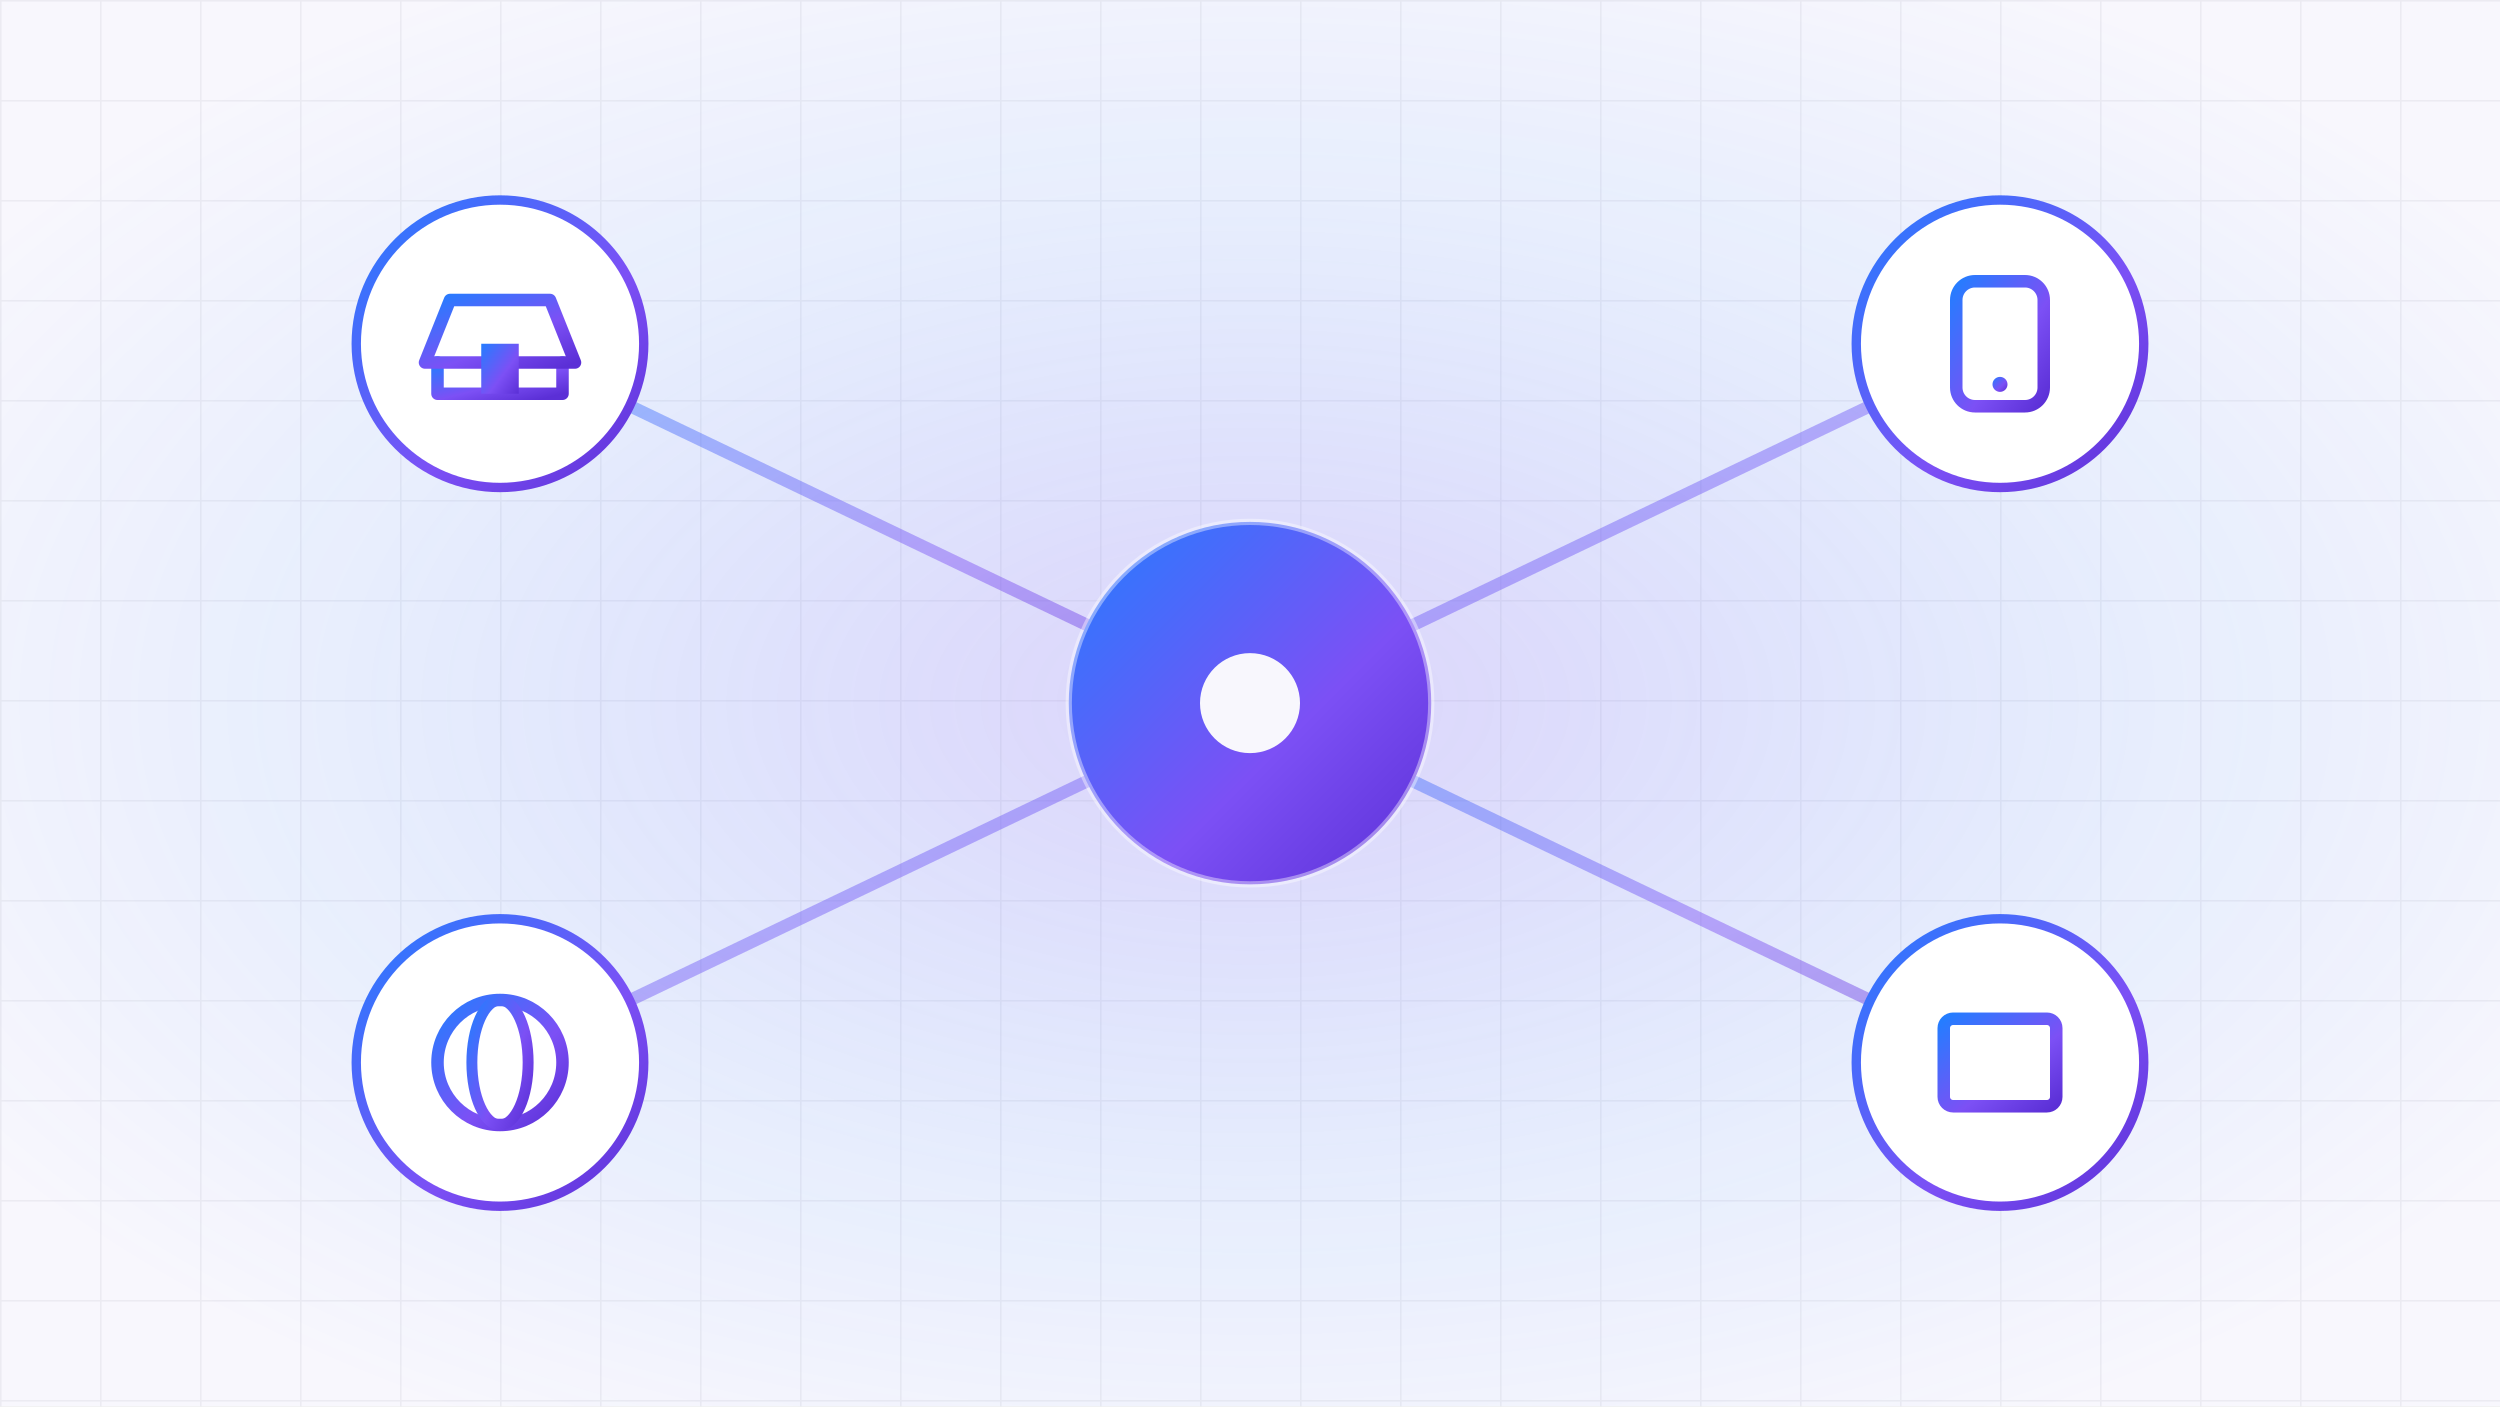
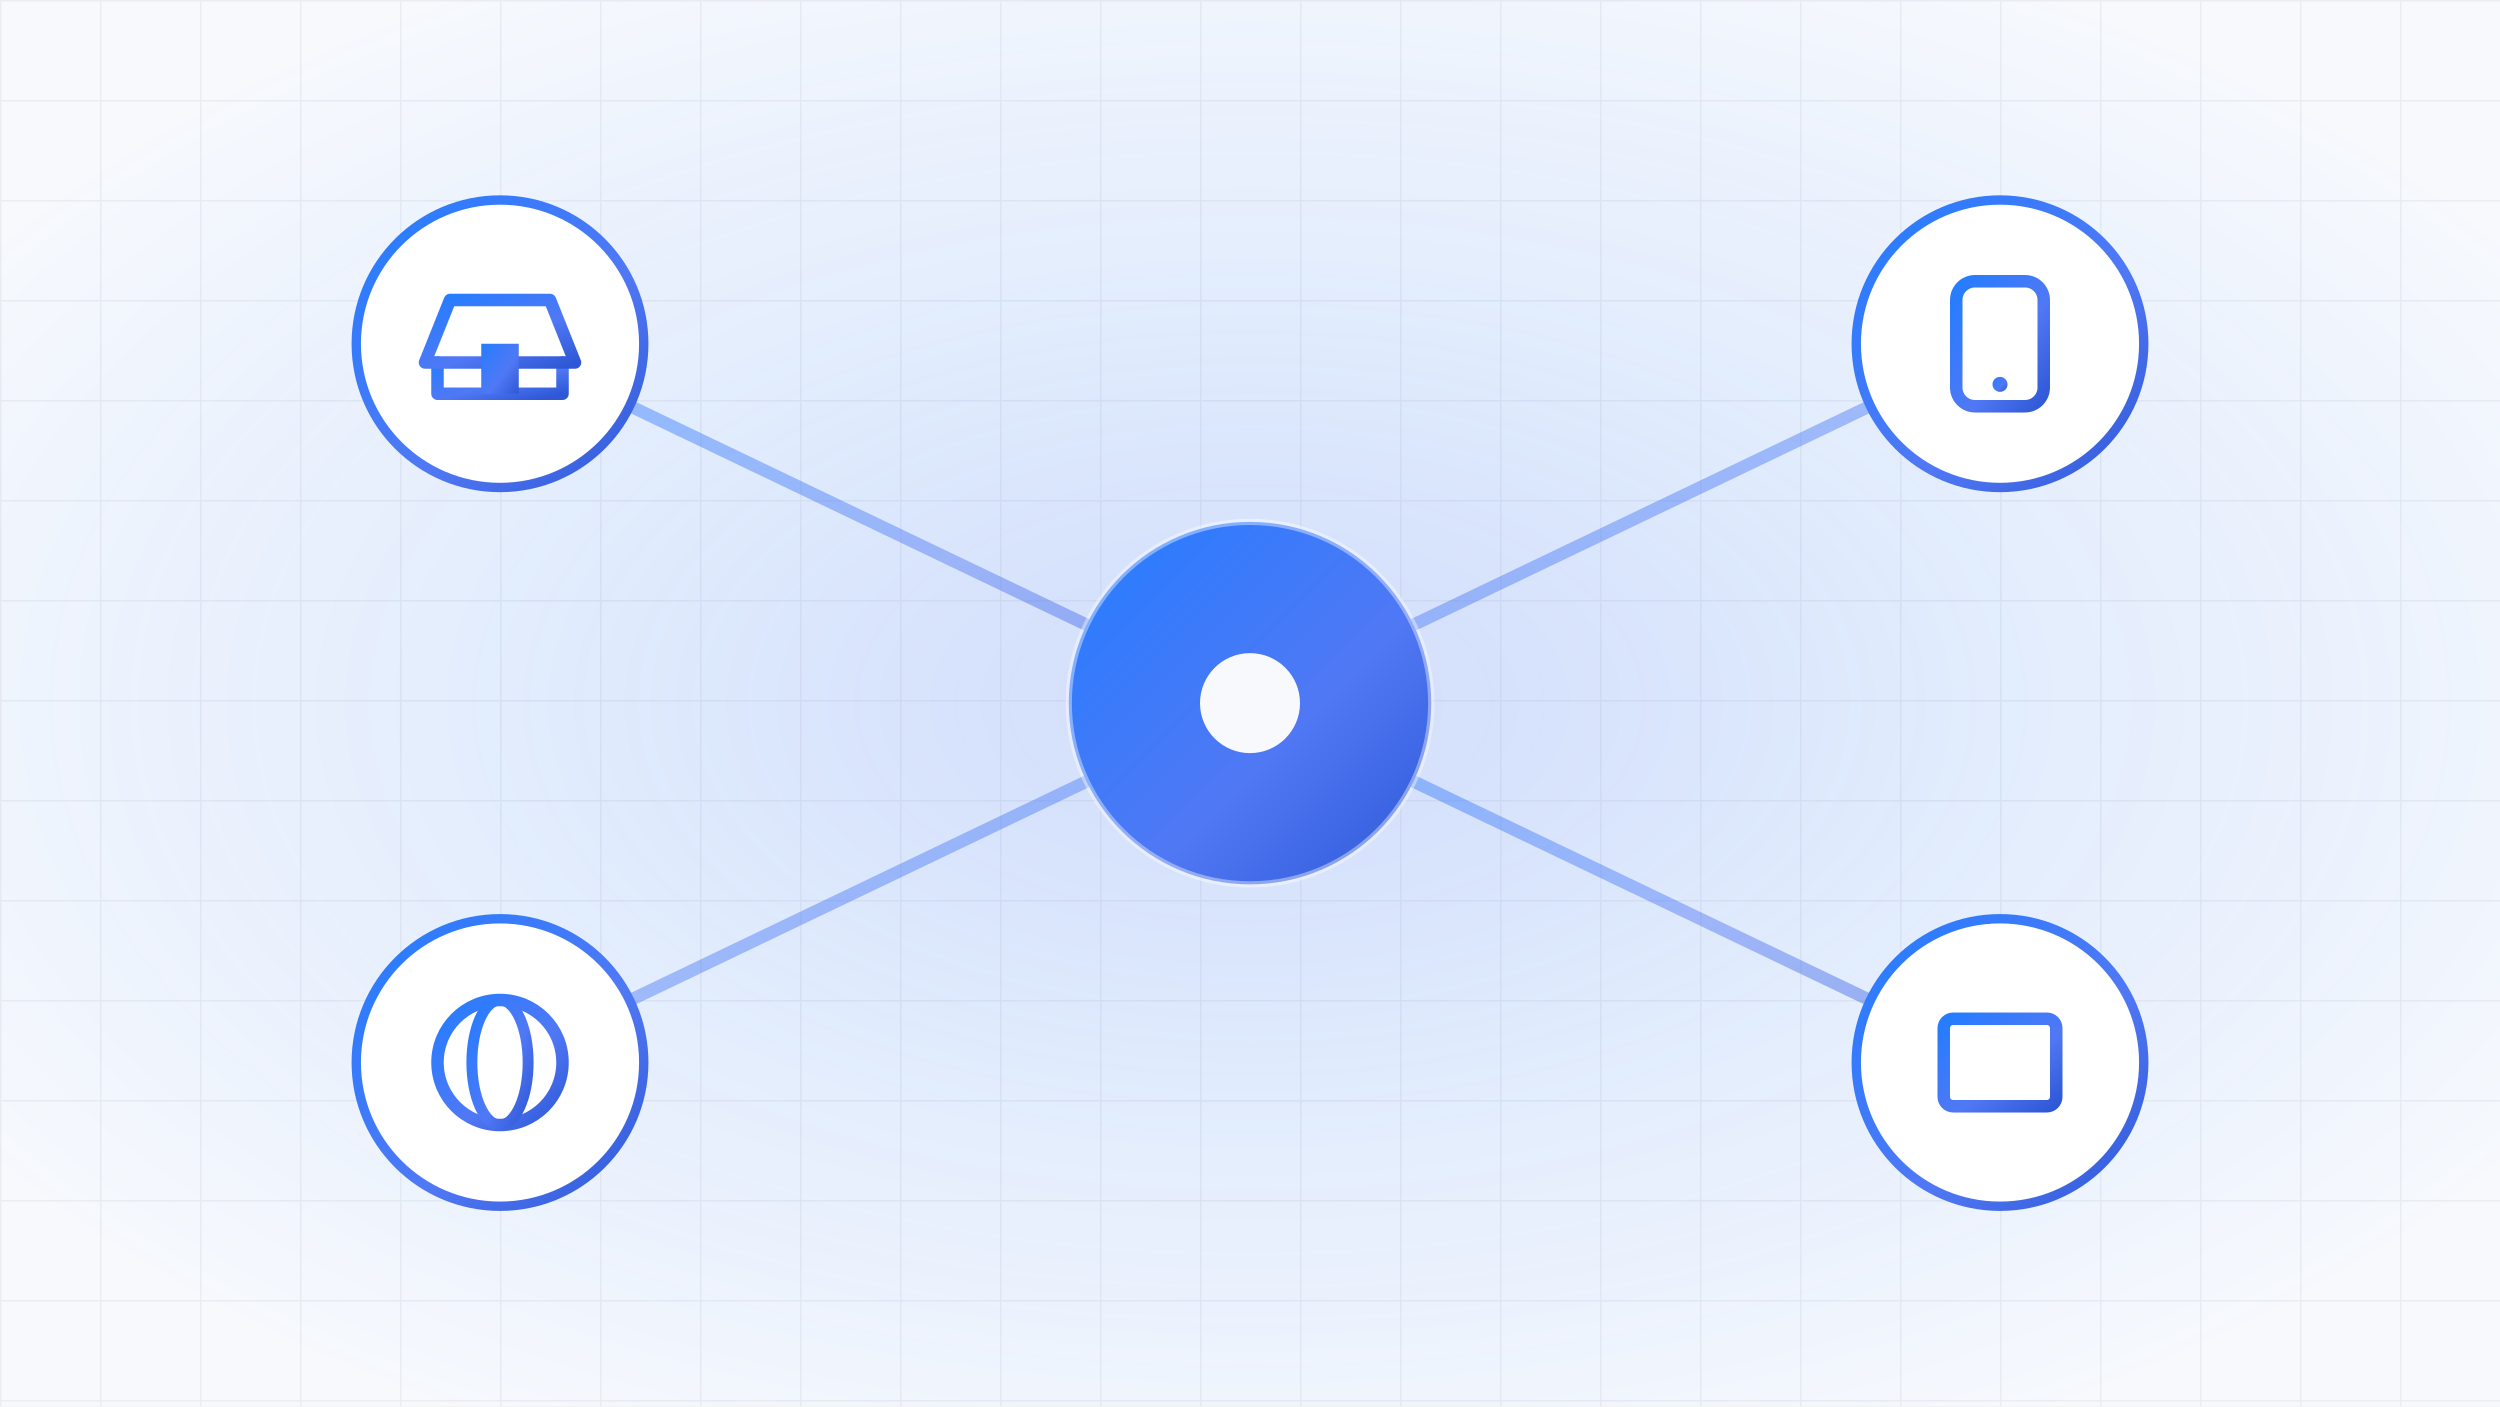
<svg xmlns="http://www.w3.org/2000/svg" viewBox="0 0 800 450">
  <defs>
    <linearGradient id="g1" x1="0%" y1="0%" x2="100%" y2="100%">
      <stop offset="0%" stop-color="#247DFF" />
-       <stop offset="60%" stop-color="#7C50F5" />
-       <stop offset="100%" stop-color="#5B2FD6" />
+       <stop offset="60%" stop-color="#5078F5" />
+       <stop offset="100%" stop-color="#2F58D6" />
    </linearGradient>
    <radialGradient id="glow" cx="50%" cy="50%" r="60%">
-       <stop offset="0%" stop-color="#7C50F5" stop-opacity="0.22" />
+       <stop offset="0%" stop-color="#5078F5" stop-opacity="0.22" />
      <stop offset="60%" stop-color="#247DFF" stop-opacity="0.08" />
      <stop offset="100%" stop-color="#247DFF" stop-opacity="0" />
    </radialGradient>
    <pattern id="grid" width="32" height="32" patternUnits="userSpaceOnUse">
      <path d="M32 0H0V32" fill="none" stroke="#07091A" stroke-opacity="0.05" stroke-width="1" />
    </pattern>
  </defs>
-   <rect width="800" height="450" fill="#F8F7FD" />
+   <rect width="800" height="450" fill="#F7F9FD" />
  <rect width="800" height="450" fill="url(#grid)" />
  <rect width="800" height="450" fill="url(#glow)" />
  <g stroke="url(#g1)" stroke-width="4" opacity="0.45">
    <line x1="400" y1="225" x2="160" y2="110" />
    <line x1="400" y1="225" x2="640" y2="110" />
    <line x1="400" y1="225" x2="160" y2="340" />
    <line x1="400" y1="225" x2="640" y2="340" />
  </g>
  <g transform="translate(160,110)">
    <circle r="46" fill="#FFFFFF" stroke="url(#g1)" stroke-width="3" />
    <path d="M-20 6 V16 H20 V6" fill="none" stroke="url(#g1)" stroke-width="4" stroke-linecap="round" stroke-linejoin="round" />
    <path d="M-24 6 L-16 -14 H16 L24 6 Z" fill="none" stroke="url(#g1)" stroke-width="4" stroke-linejoin="round" />
    <rect x="-6" y="0" width="12" height="16" fill="url(#g1)" />
  </g>
  <g transform="translate(640,110)">
    <circle r="46" fill="#FFFFFF" stroke="url(#g1)" stroke-width="3" />
    <rect x="-14" y="-20" width="28" height="40" rx="6" fill="none" stroke="url(#g1)" stroke-width="4" />
    <circle cx="0" cy="13" r="2.4" fill="url(#g1)" />
  </g>
  <g transform="translate(160,340)">
    <circle r="46" fill="#FFFFFF" stroke="url(#g1)" stroke-width="3" />
    <circle r="20" fill="none" stroke="url(#g1)" stroke-width="4" />
    <ellipse rx="9" ry="20" fill="none" stroke="url(#g1)" stroke-width="3.5" />
    <line x1="-20" y1="0" x2="20" y2="0" stroke="url(#g1)" stroke-width="3.5" />
  </g>
  <g transform="translate(640,340)">
    <circle r="46" fill="#FFFFFF" stroke="url(#g1)" stroke-width="3" />
    <rect x="-18" y="-14" width="36" height="28" rx="3" fill="none" stroke="url(#g1)" stroke-width="4" />
    <line x1="-18" y1="0" x2="18" y2="0" stroke="url(#g1)" stroke-width="3.5" />
    <line x1="0" y1="-14" x2="0" y2="0" stroke="url(#g1)" stroke-width="3.5" />
  </g>
  <circle cx="400" cy="225" r="58" fill="url(#g1)" />
  <circle cx="400" cy="225" r="58" fill="none" stroke="#FFFFFF" stroke-width="2" opacity="0.4" />
-   <circle cx="400" cy="225" r="16" fill="#F8F7FD" />
+   <circle cx="400" cy="225" r="16" fill="#F7F9FD" />
</svg>
